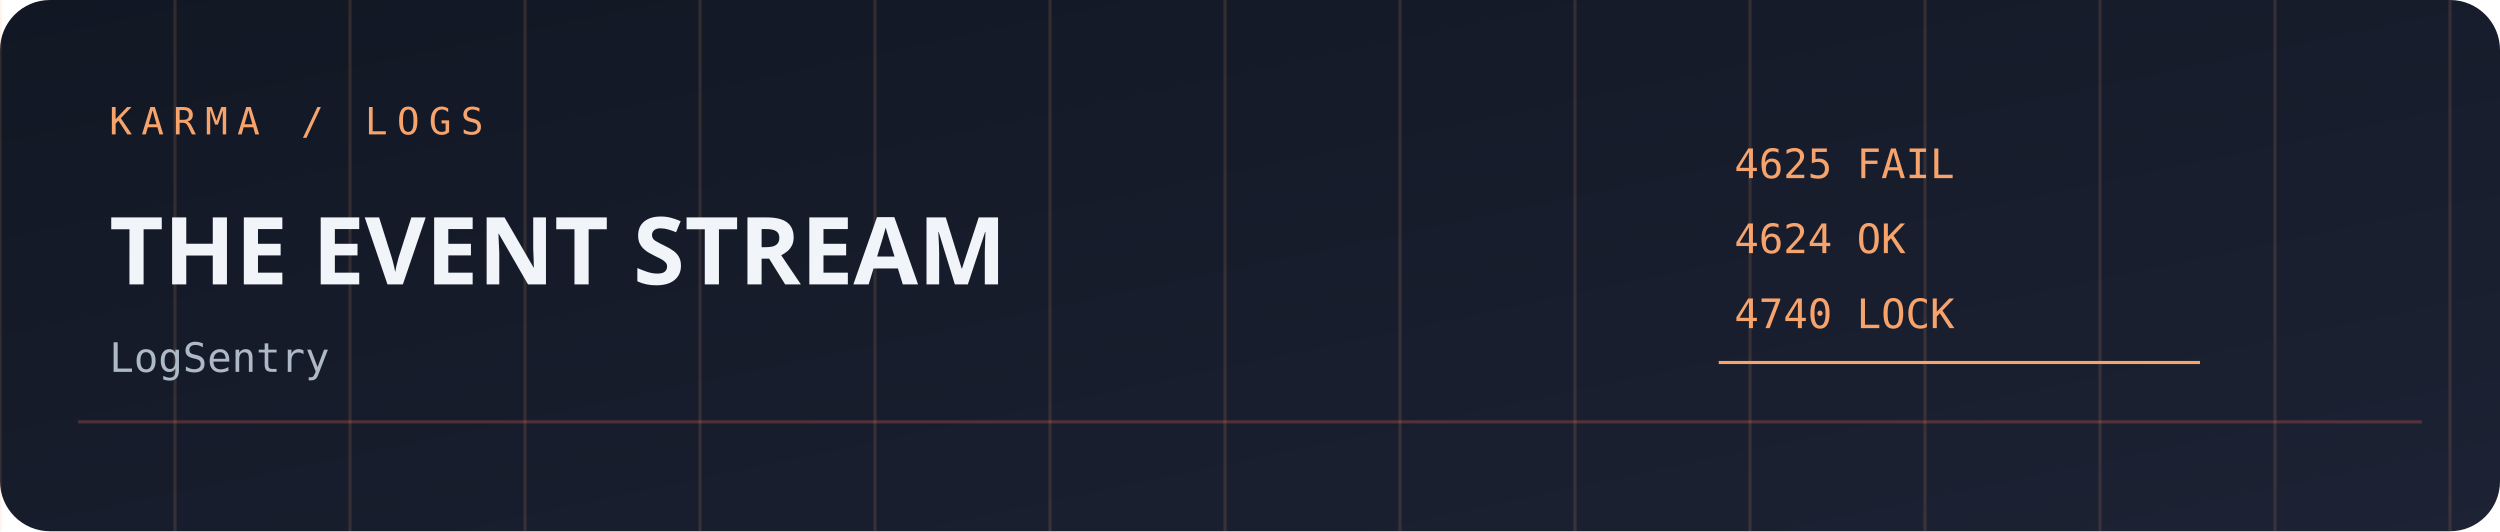
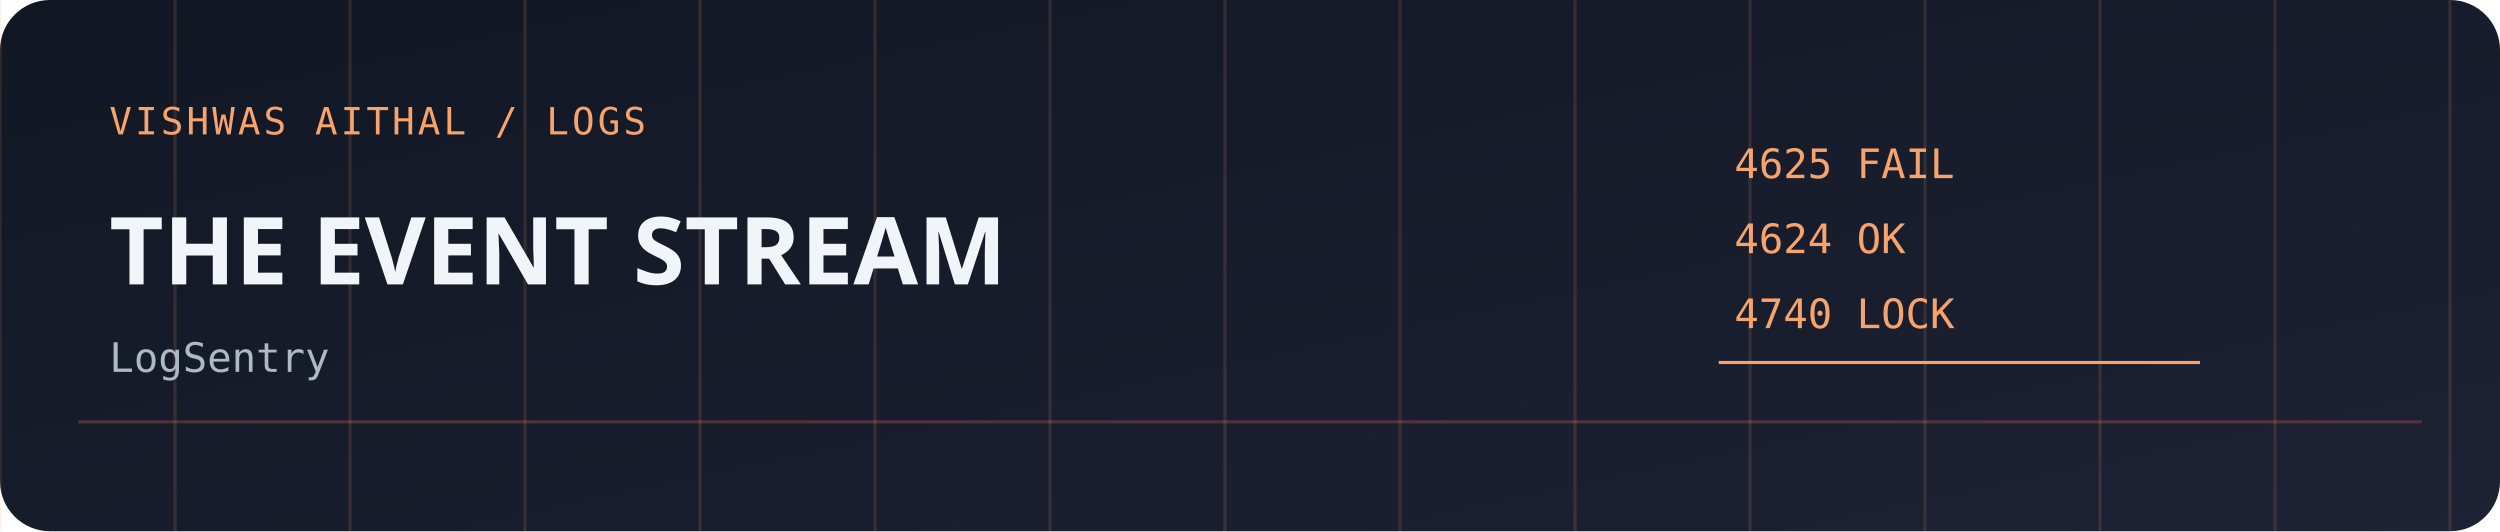
<svg xmlns="http://www.w3.org/2000/svg" viewBox="0 0 800 170" role="img" aria-label="LogSentry original logs animated artwork">
  <defs>
    <linearGradient id="bg" x2="1" y2="1">
      <stop stop-color="#111723" />
      <stop offset="1" stop-color="#1d2234" />
    </linearGradient>
    <linearGradient id="line">
      <stop stop-color="#f7a36c" />
      <stop offset="1" stop-color="#d95c53" />
    </linearGradient>
  </defs>
  <rect width="800" height="170" rx="16" fill="url(#bg)" />
  <path d="M25 135H775" stroke="#d95c53" opacity=".3" />
  <g opacity=".14" stroke="#f7a36c">
    <path d="M0 0v170" />
    <path d="M56 0v170" />
    <path d="M112 0v170" />
    <path d="M168 0v170" />
    <path d="M224 0v170" />
    <path d="M280 0v170" />
    <path d="M336 0v170" />
    <path d="M392 0v170" />
    <path d="M448 0v170" />
    <path d="M504 0v170" />
    <path d="M560 0v170" />
    <path d="M616 0v170" />
    <path d="M672 0v170" />
    <path d="M728 0v170" />
    <path d="M784 0v170" />
  </g>
-   <text x="35" y="43" fill="#f7a36c" font-size="12" font-family="monospace" letter-spacing="3">KARMA / LOGS</text>
+   <text x="35" y="43" fill="#f7a36c" font-size="12" font-family="monospace" letter-spacing="1">VISHWAS AITHAL / LOGS</text>
  <text x="35" y="91" fill="#f1f5f9" font-size="30" font-weight="bold" font-family="sans-serif">THE EVENT STREAM</text>
  <text x="35" y="119" fill="#aeb9c7" font-size="13" font-family="monospace">LogSentry</text>
  <g class="art">
    <g font-family="monospace" font-size="13" fill="#f7a36c">
      <text x="555" y="57">4625  FAIL</text>
      <text x="555" y="81">4624  OK</text>
      <text x="555" y="105">4740  LOCK</text>
      <path d="M550 116h154" stroke="#f7a36c" />
    </g>
  </g>
  <path class="sweep" d="M0 157h800" stroke="url(#line)" stroke-width="2" stroke-dasharray="90 710">
    <animate attributeName="stroke-dashoffset" from="0" to="-800" dur="8s" repeatCount="indefinite" />
  </path>
  <style>.art{transform-origin:627px 84px;animation:float 4s ease-in-out infinite alternate}@keyframes float{to{transform:translateY(-7px) scale(1.035)}}@media(prefers-reduced-motion:reduce){.art{animation:none}.sweep{display:none}}</style>
</svg>
